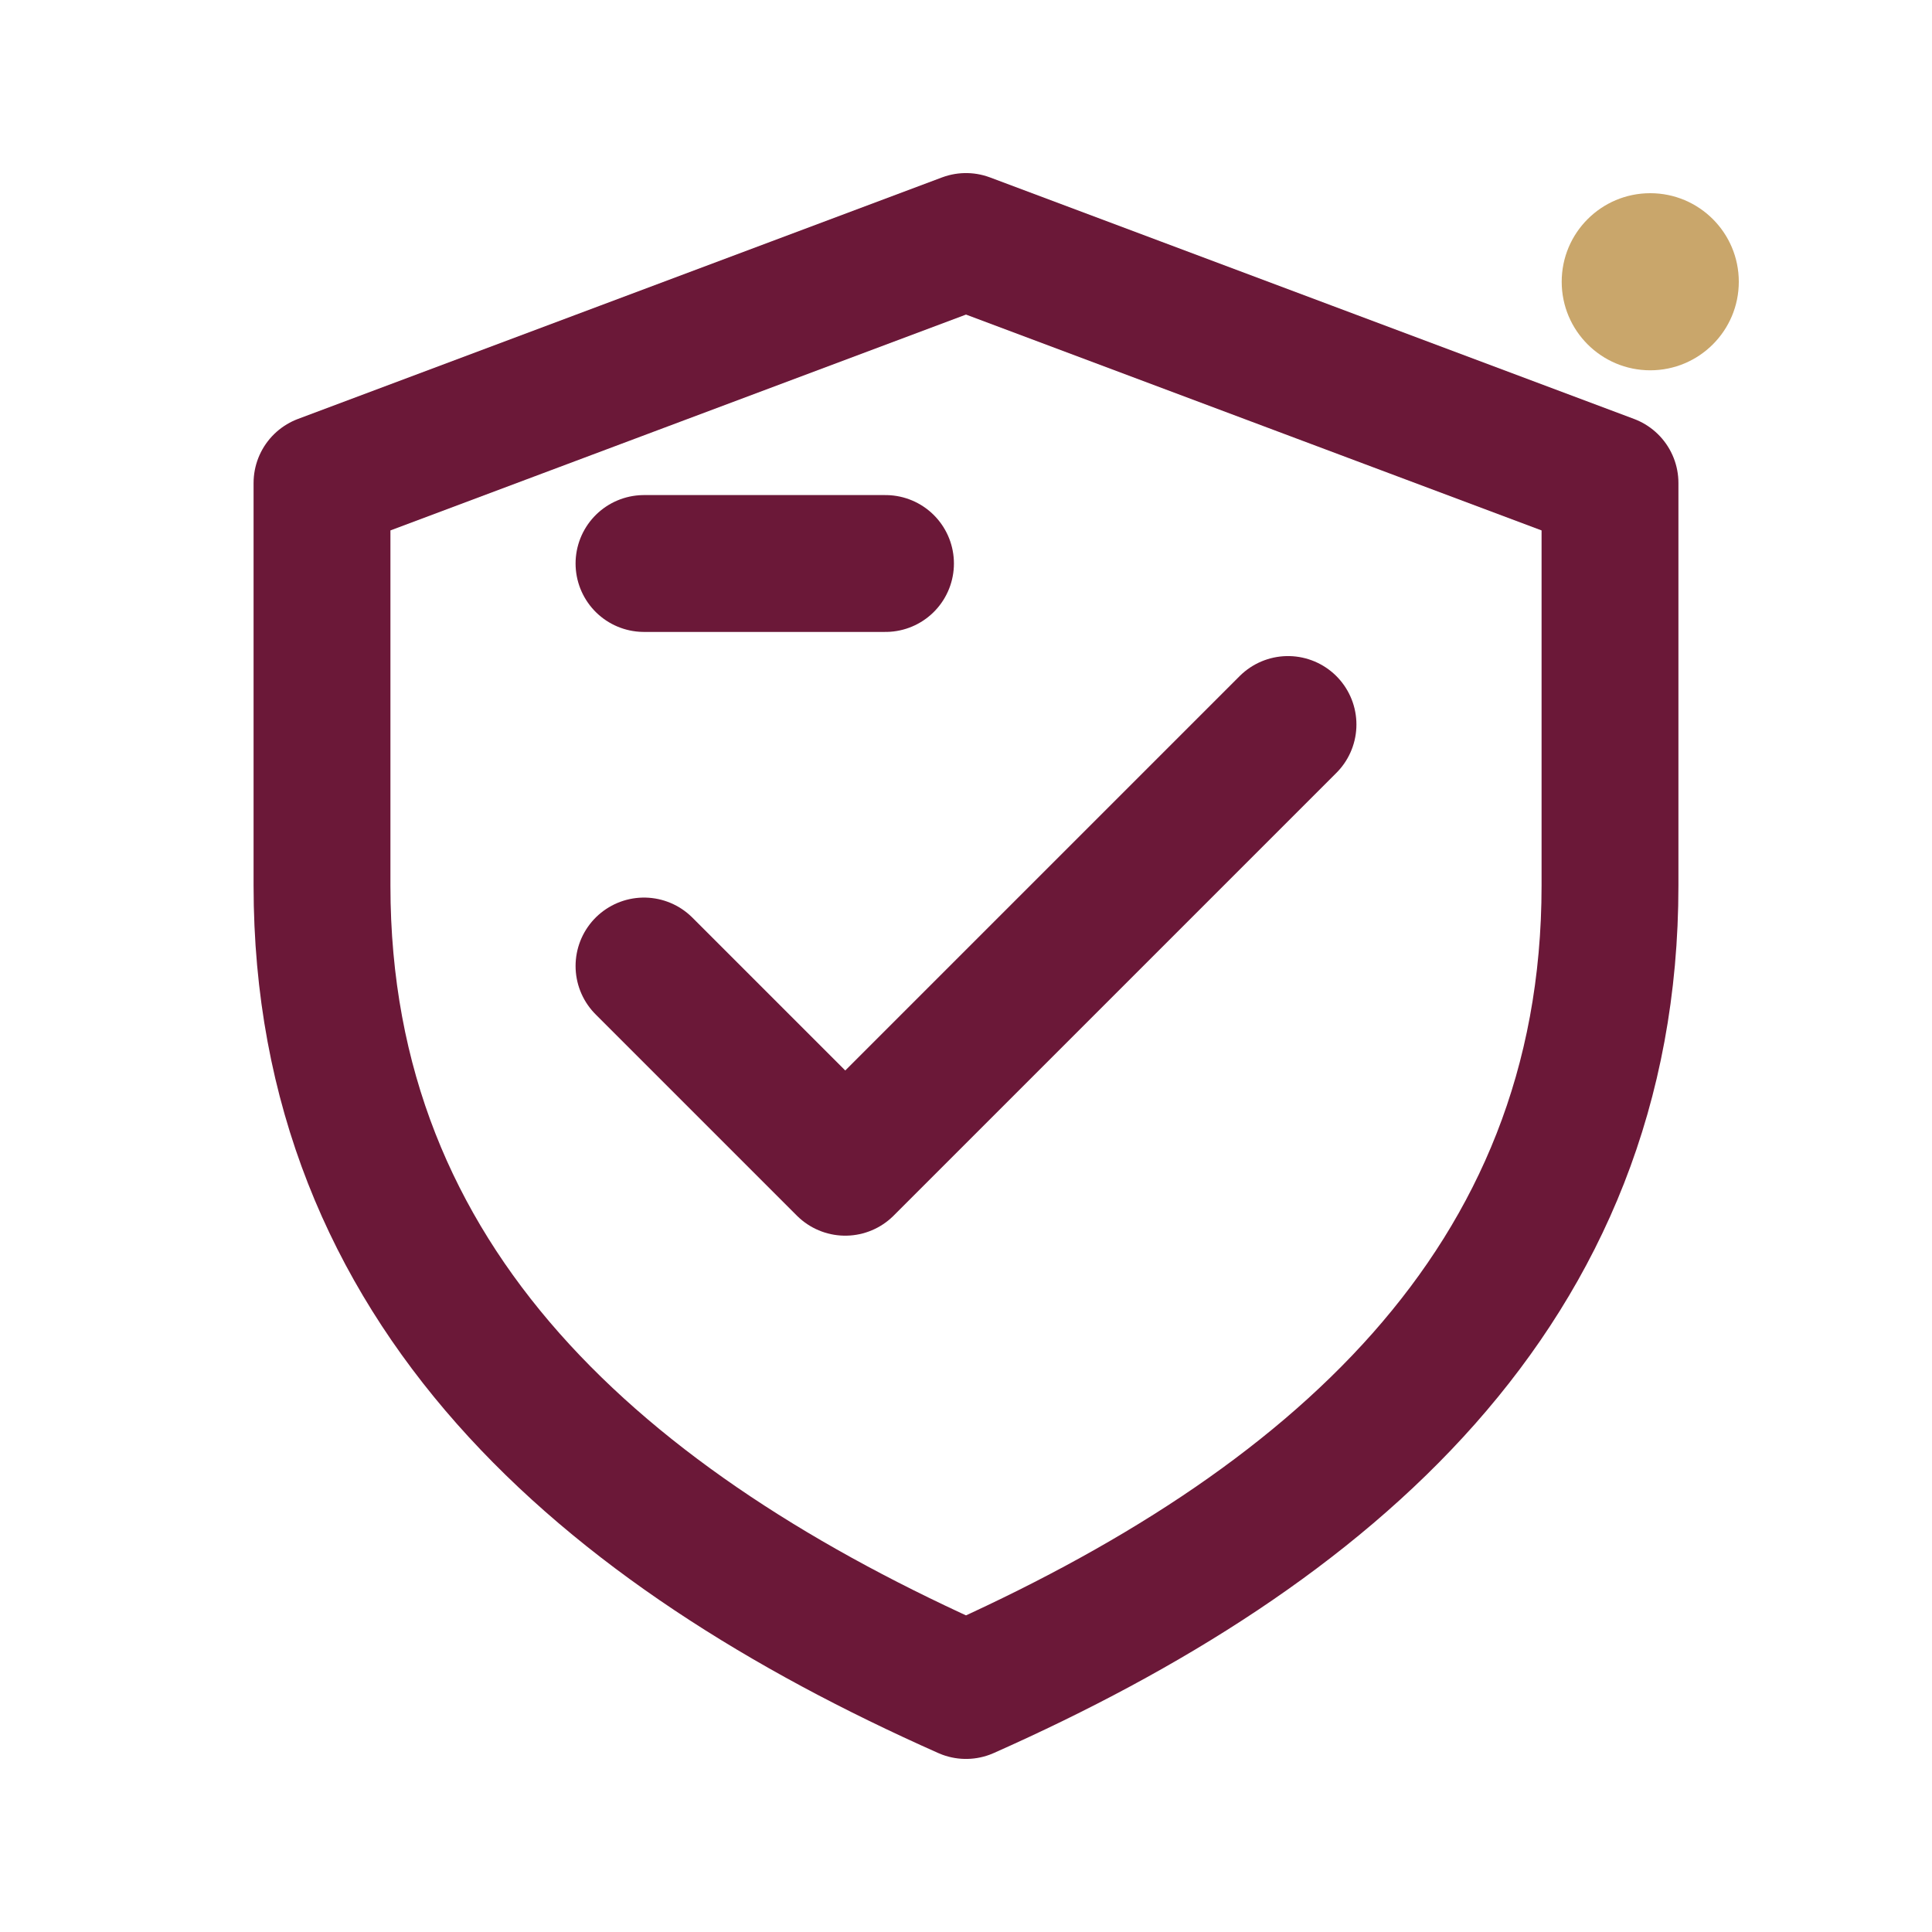
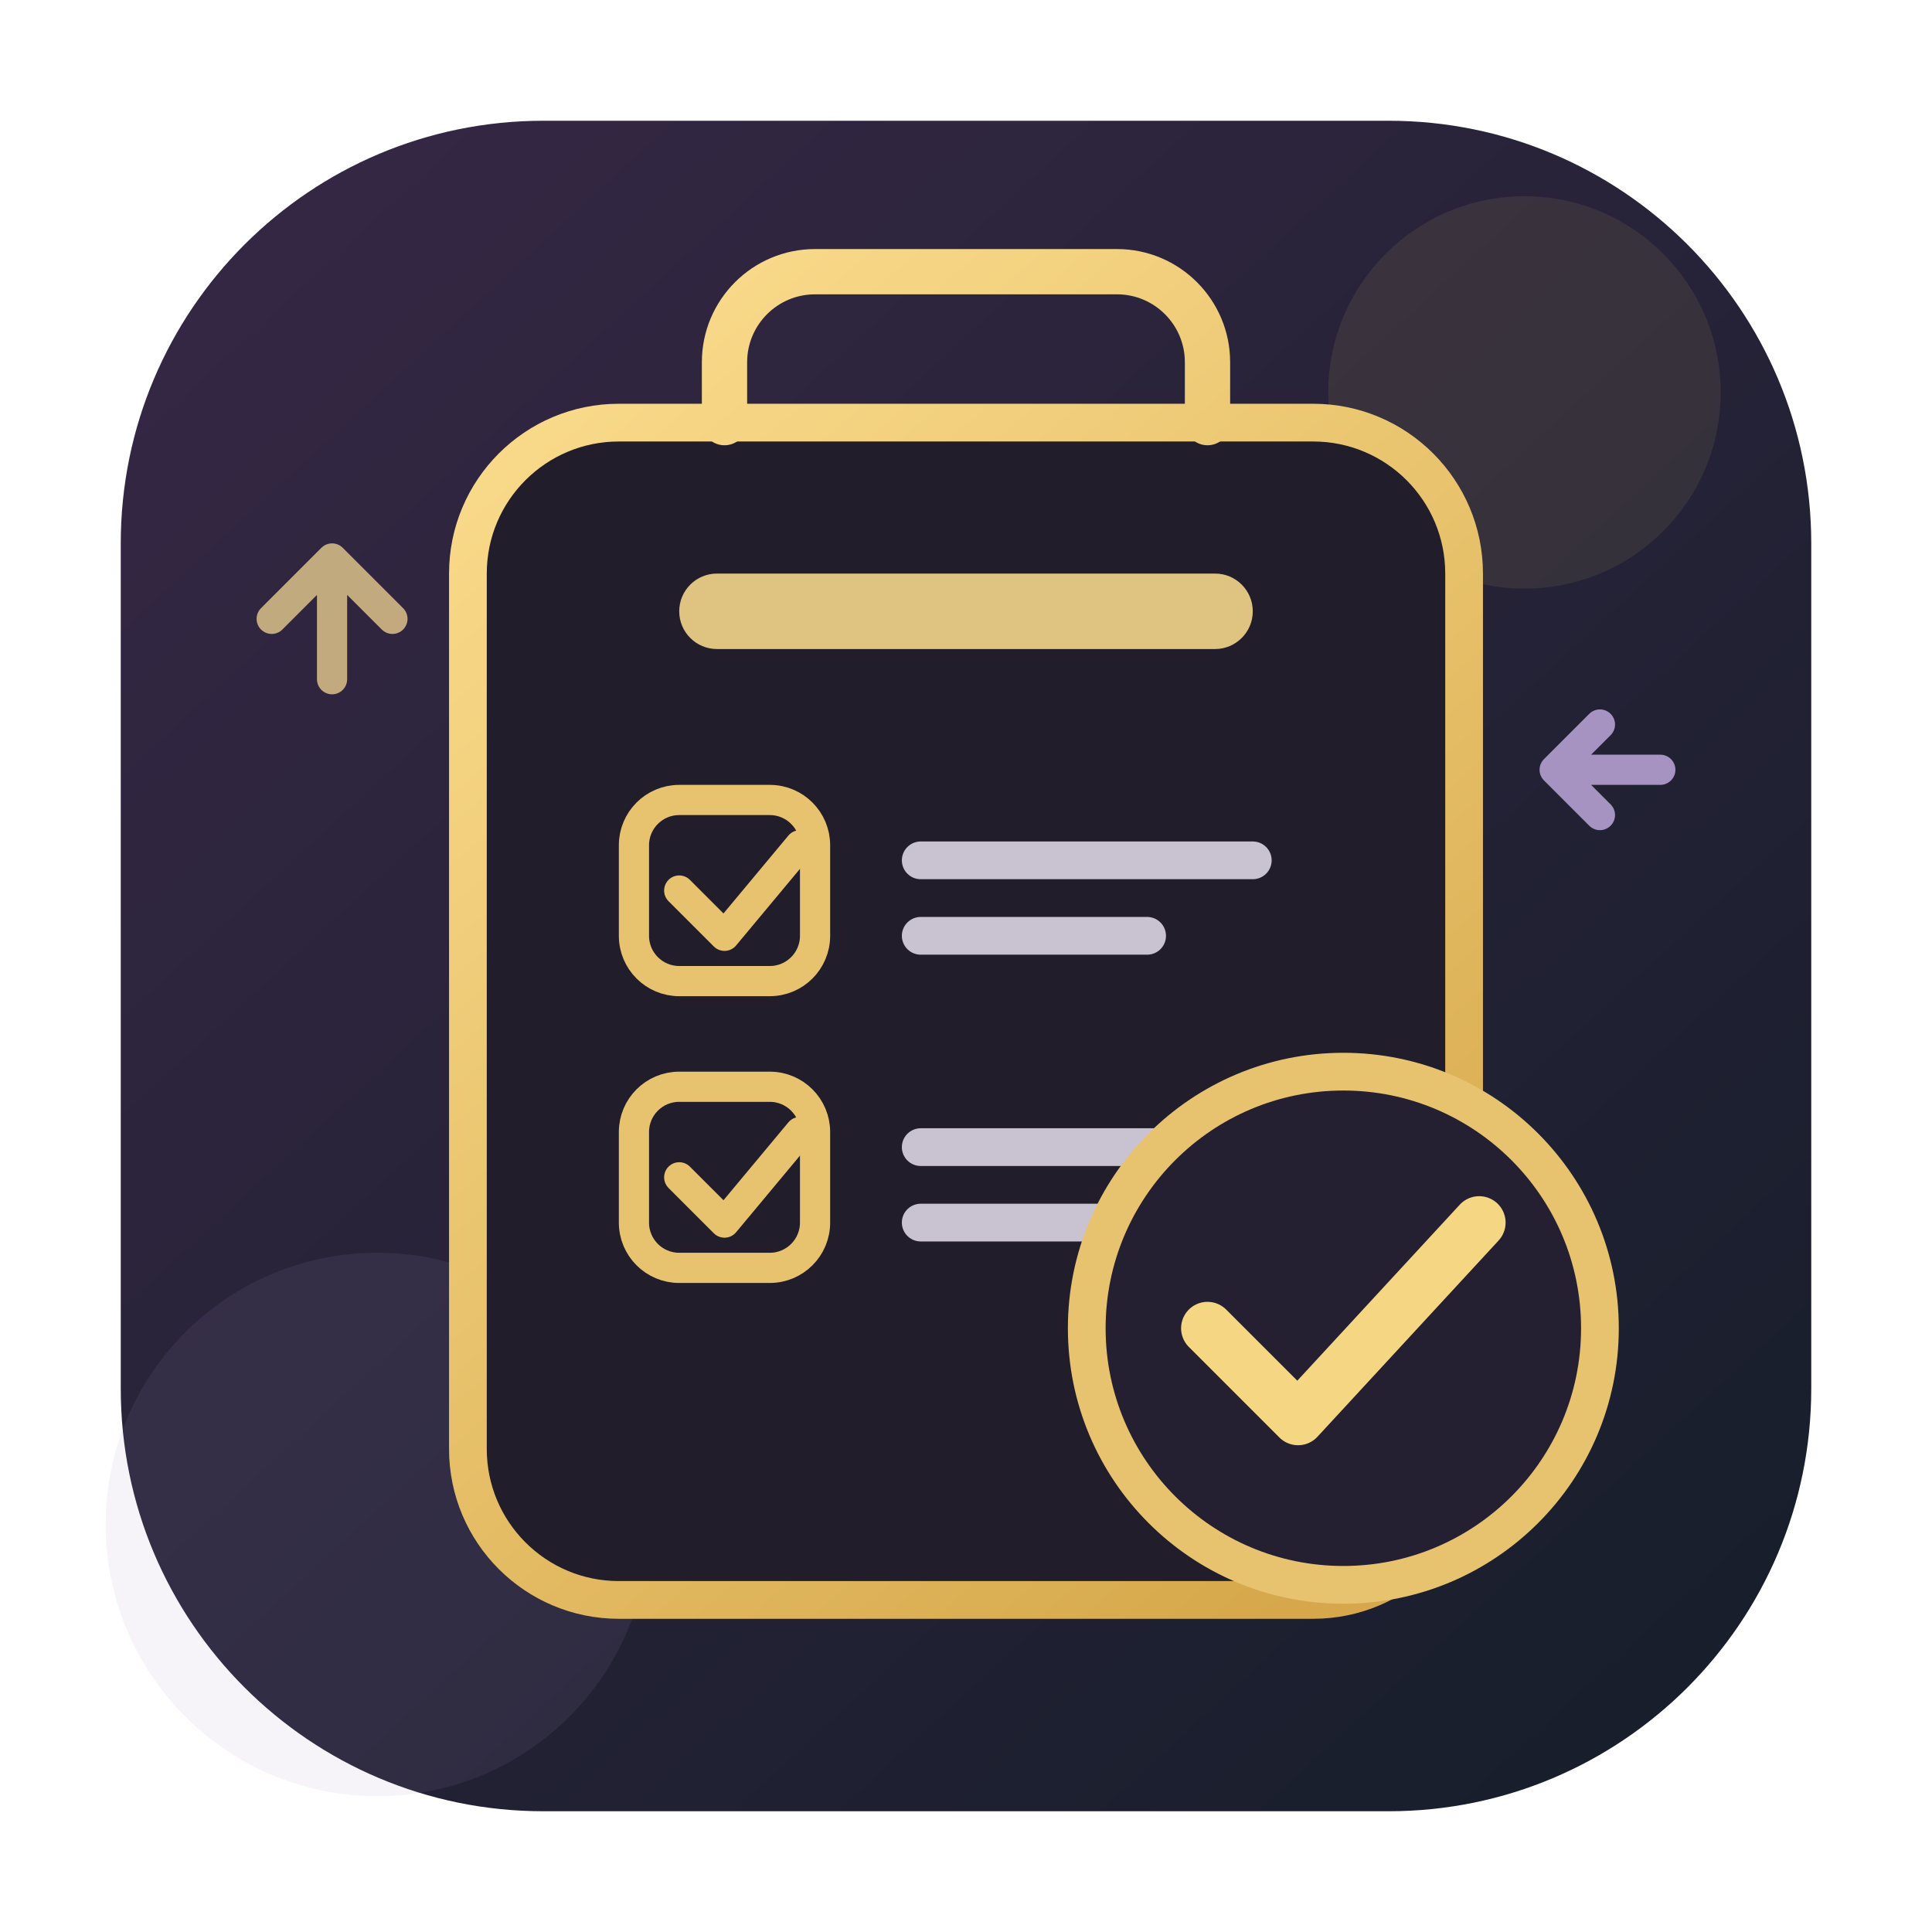
- <svg xmlns="http://www.w3.org/2000/svg" width="24" height="24" viewBox="0 0 24 24" fill="none" role="img" aria-labelledby="title desc">
-   <g stroke="#6B1838" stroke-width="1.7" stroke-linecap="round" stroke-linejoin="round">
-     <path d="M12 3 20 6v5c0 5-3.5 8-8 10-4.5-2-8-5-8-10V6z" />
-     <path d="m8 12 2.5 2.5L16 9M8 7h3" />
-   </g>
-   <circle cx="20.5" cy="3.5" r="1.1" fill="#C9A66B" />
+ <svg xmlns="http://www.w3.org/2000/svg" viewBox="0 0 128 128" width="128" height="128" fill="none" role="img" aria-labelledby="career-title career-desc">
+   <defs>
+     <linearGradient id="career-bg" x1="16" y1="12" x2="112" y2="116" gradientUnits="userSpaceOnUse">
+       <stop stop-color="#352744" />
+       <stop offset="1" stop-color="#171E2B" />
+     </linearGradient>
+     <linearGradient id="career-gold" x1="35" y1="30" x2="94" y2="99" gradientUnits="userSpaceOnUse">
+       <stop stop-color="#F8D989" />
+       <stop offset="1" stop-color="#D6A84B" />
+     </linearGradient>
+   </defs>
+   <rect x="8" y="8" width="112" height="112" rx="28" fill="url(#career-bg)" />
+   <circle cx="101" cy="26" r="13" fill="#D9B45D" opacity=".10" />
+   <circle cx="25" cy="101" r="18" fill="#A78BC5" opacity=".10" />
+   <rect x="31" y="28" width="66" height="78" rx="10" fill="#211D2B" stroke="url(#career-gold)" stroke-width="2.5" />
+   <path d="M48 28v-4a6 6 0 0 1 6-6h20a6 6 0 0 1 6 6v4" stroke="url(#career-gold)" stroke-width="3" stroke-linecap="round" />
+   <rect x="45" y="38" width="38" height="5" rx="2.5" fill="#F3D58B" opacity=".9" />
+   <rect x="42" y="53" width="12" height="12" rx="3" stroke="#E8C36F" stroke-width="2" />
+   <path d="m45 59 3 3 5-6" stroke="#E8C36F" stroke-width="2" stroke-linecap="round" stroke-linejoin="round" />
+   <path d="M61 57h22M61 62h15" stroke="#C9C2D1" stroke-width="2.5" stroke-linecap="round" />
+   <rect x="42" y="72" width="12" height="12" rx="3" stroke="#E8C36F" stroke-width="2" />
+   <path d="m45 78 3 3 5-6" stroke="#E8C36F" stroke-width="2" stroke-linecap="round" stroke-linejoin="round" />
+   <path d="M61 76h22M61 81h13" stroke="#C9C2D1" stroke-width="2.5" stroke-linecap="round" />
+   <circle cx="89" cy="88" r="17" fill="#252031" stroke="#E8C36F" stroke-width="2.5" />
+   <path d="m80 88 6 6 12-13" stroke="#F5D783" stroke-width="3.5" stroke-linecap="round" stroke-linejoin="round" />
+   <path d="M22 45v-8m0 0-4 4m4-4 4 4" stroke="#DCC18A" stroke-width="2" stroke-linecap="round" stroke-linejoin="round" opacity=".85" />
+   <path d="M103 51h7m-7 0 3-3m-3 3 3 3" stroke="#B5A0D2" stroke-width="2" stroke-linecap="round" stroke-linejoin="round" opacity=".9" />
</svg>
